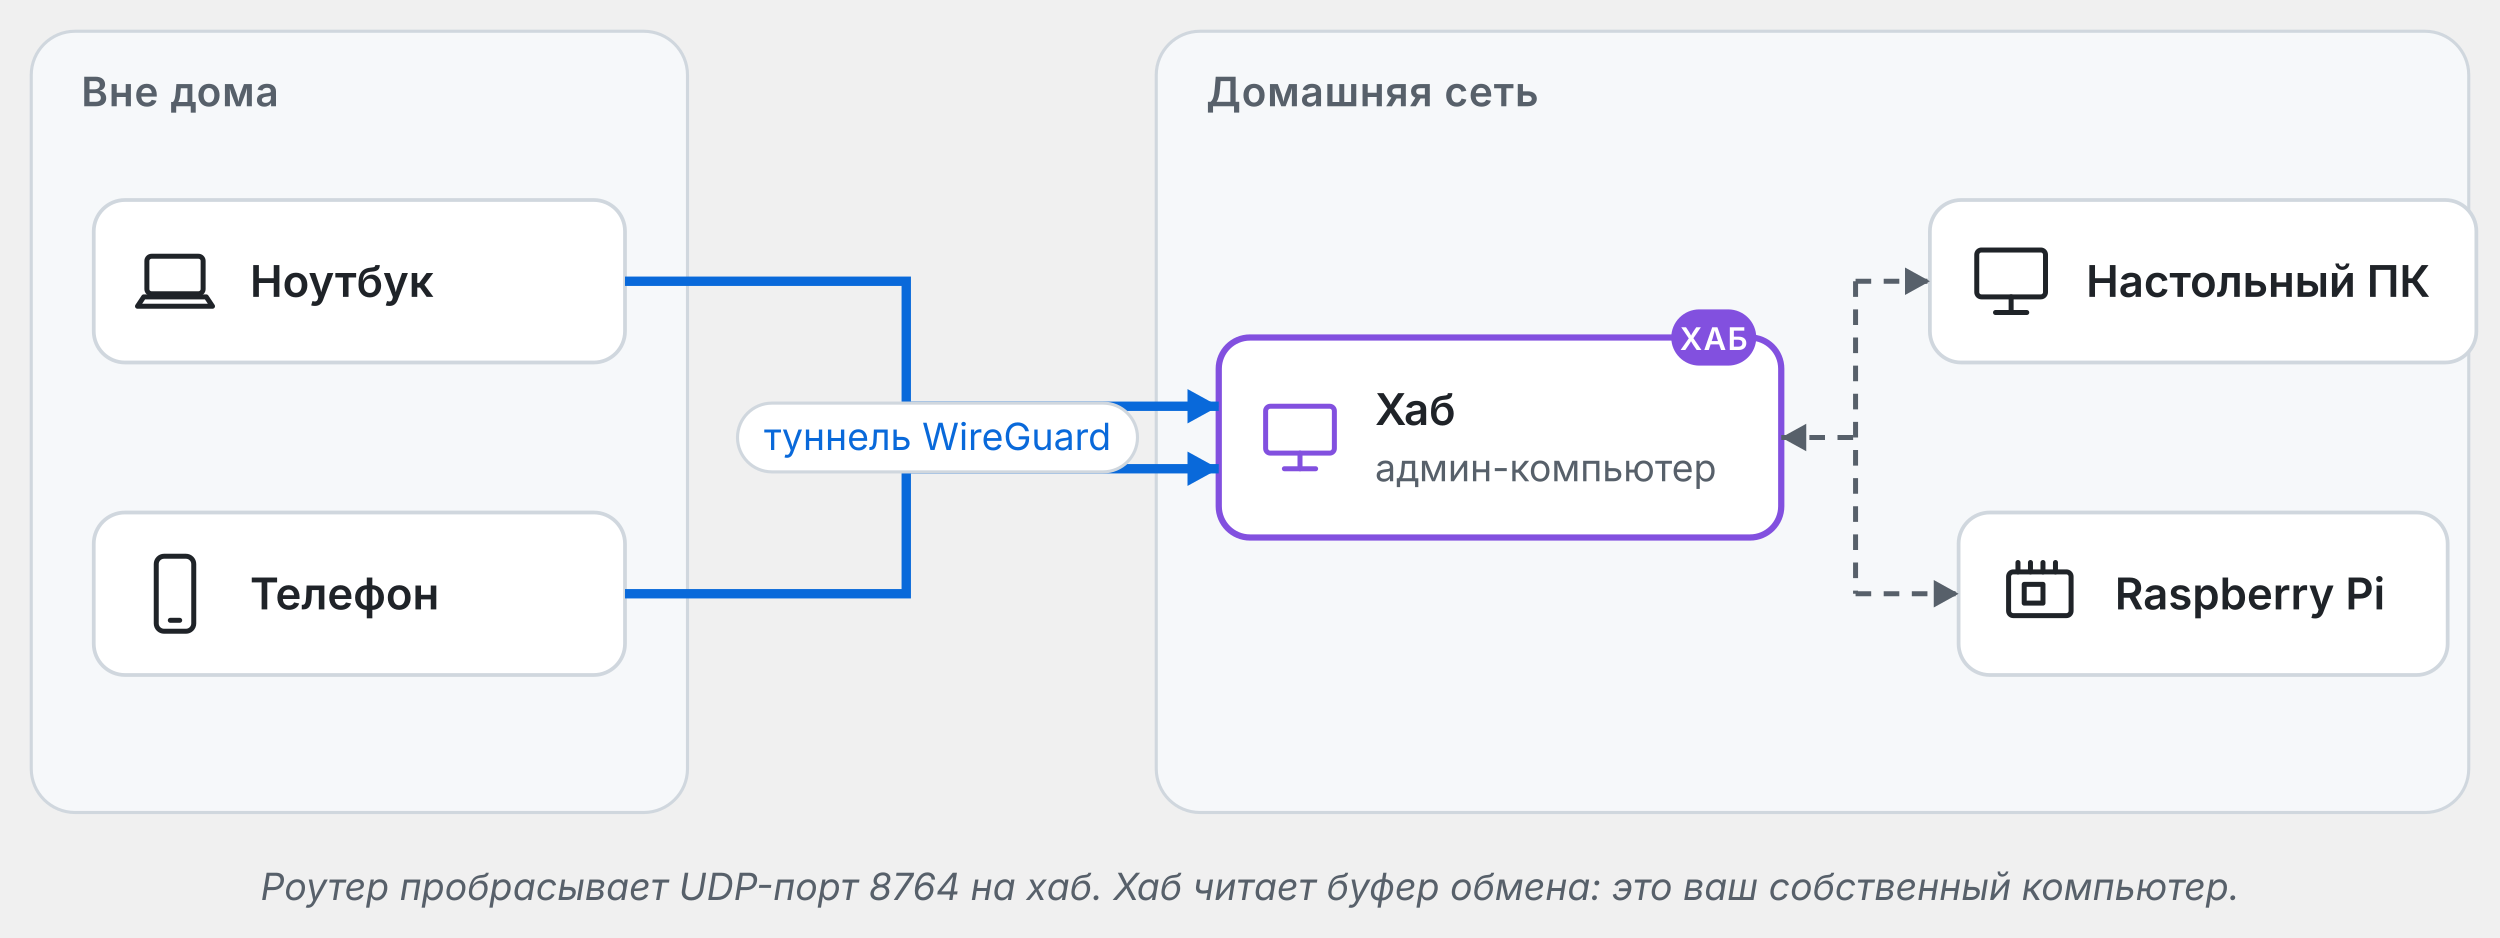
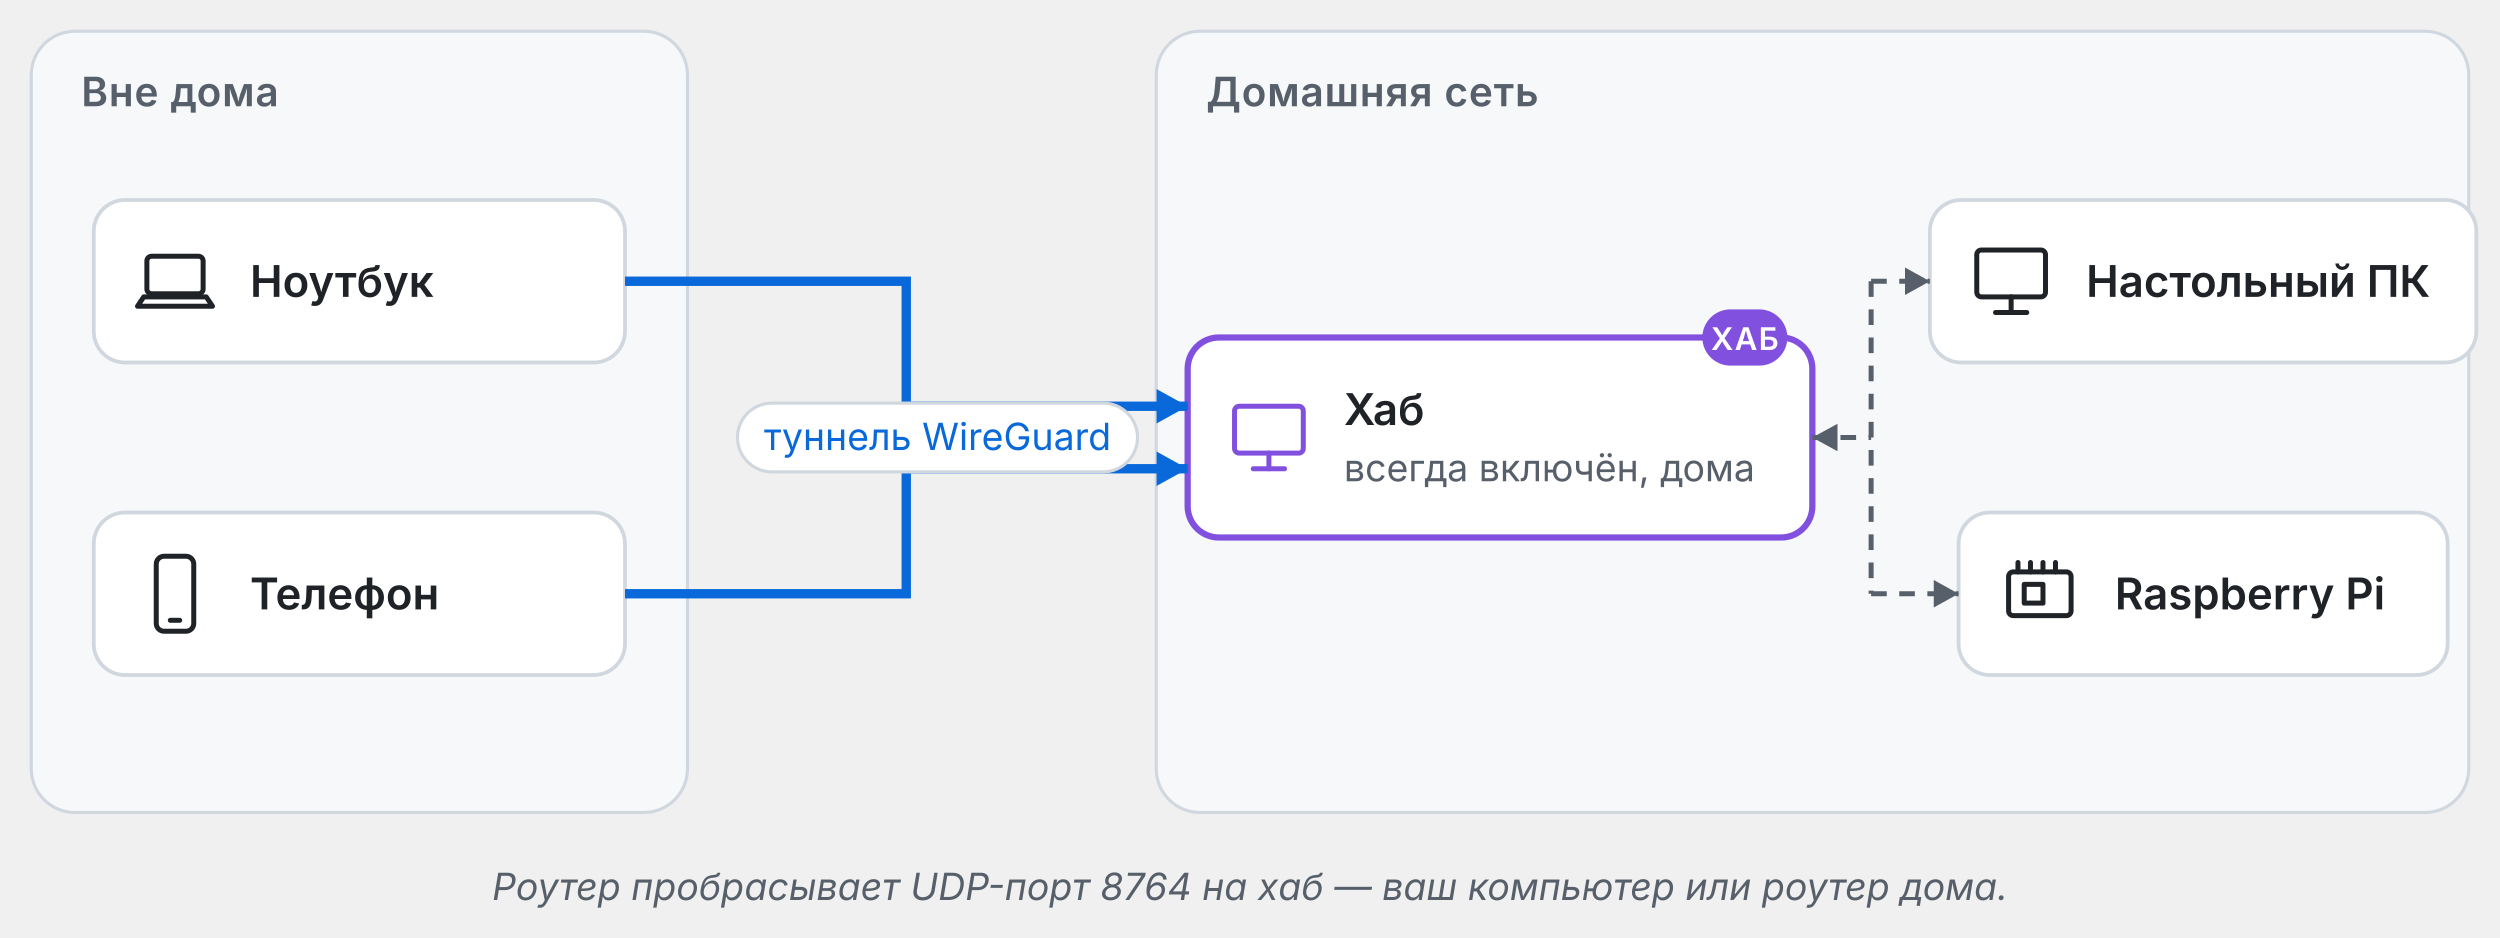
<svg xmlns="http://www.w3.org/2000/svg" lang="ru" width="800" height="300" viewBox="0 0 800 300" role="img" aria-label="Вне дома устройства подключаются к хабу через WireGuard-туннель группы">
  <style>
  .bg { fill: none; }
  .zone { fill: #f6f8fa; stroke: #d0d7de; stroke-width: 1; }
  .zone-t { fill: #57606a; font: 600 13px system-ui, -apple-system, 'Segoe UI', sans-serif; letter-spacing: .02em; }
  .card { fill: #ffffff; stroke: #d0d7de; stroke-width: 1.2; }
  .card.key { stroke: #8250df; stroke-width: 2; }
  .card.srv { fill: #fff8c5; stroke: #d4a72c; }
  .t { fill: #1f2328; font: 600 14px system-ui, -apple-system, 'Segoe UI', sans-serif; }
  .s { fill: #57606a; font: 12px system-ui, -apple-system, 'Segoe UI', sans-serif; }
  .ic { fill: none; stroke: #1f2328; stroke-width: 1.6; stroke-linecap: round; stroke-linejoin: round; }
  .key .ic, .ic.key { stroke: #8250df; }
  .badge { fill: #8250df; }
  .badge-t { fill: #ffffff; font: 600 10px system-ui, -apple-system, 'Segoe UI', sans-serif; letter-spacing: .04em; }
  .e-tunnel { fill: none; stroke: #0969da; stroke-width: 3; }
  .e-home { fill: none; stroke: #57606a; stroke-width: 1.6; stroke-dasharray: 5 4; }
  .e-pair { fill: none; stroke: #8250df; stroke-width: 1.8; }
  .e-e2e { fill: none; stroke: #1a7f37; stroke-width: 1.8; stroke-dasharray: 2 4; stroke-linecap: round; }
  .a-tunnel { fill: #0969da; } .a-home { fill: #57606a; } .a-pair { fill: #8250df; } .a-e2e { fill: #1a7f37; }
  .lbl-bg { fill: #ffffff; stroke: #d0d7de; stroke-width: 1; }
  .lbl { fill: #1f2328; font: 12px system-ui, -apple-system, 'Segoe UI', sans-serif; }
  .lbl.tunnel { fill: #0969da; } .lbl.pair { fill: #8250df; } .lbl.e2e { fill: #1a7f37; }
  .note { fill: #57606a; font: italic 12px system-ui, -apple-system, 'Segoe UI', sans-serif; }
  @media (prefers-color-scheme: dark) {
    .zone { fill: #161b22; stroke: #30363d; }
    .zone-t, .s, .note { fill: #8b949e; }
    .card { fill: #0d1117; stroke: #3d444d; }
    .card.key { stroke: #a371f7; }
    .card.srv { fill: #272115; stroke: #9e6a03; }
    .t, .lbl { fill: #e6edf3; }
    .ic { stroke: #e6edf3; }
    .key .ic, .ic.key { stroke: #a371f7; }
    .badge { fill: #a371f7; }
    .badge-t { fill: #0d1117; }
    .e-tunnel { stroke: #4493f8; } .a-tunnel { fill: #4493f8; } .lbl.tunnel { fill: #4493f8; }
    .e-home { stroke: #8b949e; } .a-home { fill: #8b949e; }
    .e-pair { stroke: #a371f7; } .a-pair { fill: #a371f7; } .lbl.pair { fill: #a371f7; }
    .e-e2e { stroke: #3fb950; } .a-e2e { fill: #3fb950; } .lbl.e2e { fill: #3fb950; }
    .lbl-bg { fill: #0d1117; stroke: #3d444d; }
  }
</style>
  <rect class="zone" x="10" y="10" width="210" height="250" rx="14" />
  <text class="zone-t" x="26" y="34">Вне дома</text>
  <rect class="zone" x="370" y="10" width="420" height="250" rx="14" />
  <text class="zone-t" x="386" y="34">Домашняя сеть</text>
  <g class="">
    <rect class="card " x="30.0" y="64.0" width="170" height="52" rx="10" />
    <g transform="translate(42.0,76)" class="ic">
      <rect x="5" y="6" width="18" height="12" rx="1.5" />
      <path d="M2 22h24l-2 -3H4z" />
    </g>
    <text class="t" x="80.0" y="95">Ноутбук</text>
  </g>
  <g class="">
    <rect class="card " x="30.0" y="164.0" width="170" height="52" rx="10" />
    <g transform="translate(42.0,176)" class="ic">
      <rect x="8" y="2" width="12" height="24" rx="2.5" />
      <line x1="12.5" y1="22.5" x2="15.5" y2="22.5" />
    </g>
    <text class="t" x="80.0" y="195">Телефон</text>
  </g>
  <g class="key">
-     <rect class="card key" x="390.0" y="108.0" width="180" height="64" rx="10" />
-     <g transform="translate(402.0,126)" class="ic">
+     <rect class="card key" x="380.05" y="108.0" width="199.9" height="64" rx="10" />
+     <g transform="translate(392.05,126)" class="ic">
      <rect x="3" y="4" width="22" height="15" rx="1.5" />
      <line x1="14" y1="19" x2="14" y2="24" />
      <line x1="9" y1="24" x2="19" y2="24" />
    </g>
-     <text class="t" x="440.0" y="136">Хаб</text>
-     <text class="s" x="440.0" y="154">админ-компьютер</text>
-     <rect class="badge" x="534.8" y="99.0" width="27.2" height="18" rx="9" />
-     <text class="badge-t" x="548.4" y="112.0" text-anchor="middle">ХАБ</text>
+     <text class="t" x="430.05" y="136">Хаб</text>
+     <text class="s" x="430.05" y="154">всегда включён, дома</text>
+     <rect class="badge" x="544.75" y="99.0" width="27.2" height="18" rx="9" />
+     <text class="badge-t" x="558.35" y="112.0" text-anchor="middle">ХАБ</text>
  </g>
  <g class="">
    <rect class="card " x="617.562" y="64.0" width="174.875" height="52" rx="10" />
    <g transform="translate(629.5625,76)" class="ic">
      <rect x="3" y="4" width="22" height="15" rx="1.5" />
      <line x1="14" y1="19" x2="14" y2="24" />
      <line x1="9" y1="24" x2="19" y2="24" />
    </g>
    <text class="t" x="667.562" y="95">Настольный ПК</text>
  </g>
  <g class="">
    <rect class="card " x="626.75" y="164.0" width="156.5" height="52" rx="10" />
    <g transform="translate(638.75,176)" class="ic">
      <rect x="4" y="7" width="20" height="14" rx="1.5" />
      <rect x="9" y="11" width="6" height="6" />
      <line x1="7" y1="4" x2="7" y2="7" />
      <line x1="11" y1="4" x2="11" y2="7" />
      <line x1="15" y1="4" x2="15" y2="7" />
      <line x1="19" y1="4" x2="19" y2="7" />
    </g>
    <text class="t" x="676.75" y="195">Raspberry Pi</text>
  </g>
-   <path class="e-tunnel" d="M200.0,90.0 L290,90 L290,130 L390.0,130" />
-   <path class="a-tunnel" d="M390.0,130 L380.0,124.5 L380.0,135.5z" />
-   <path class="e-tunnel" d="M200.0,190.0 L290,190 L290,150 L390.0,150" />
-   <path class="a-tunnel" d="M390.0,150 L380.0,144.5 L380.0,155.5z" />
-   <path class="e-home" d="M570.0,140.0 L593.781,140" />
-   <path class="a-home" d="M570.0,140.0 L578.0,144.4 L578.0,135.6z" />
-   <path class="e-home" d="M593.781,90 L593.781,190" />
-   <path class="e-home" d="M593.781,90 L617.562,90.0" />
+   <path class="e-tunnel" d="M200.0,90.0 L290,90 L290,130 L380.05,130" />
+   <path class="a-tunnel" d="M380.05,130 L370.1,124.5 L370.1,135.5z" />
+   <path class="e-tunnel" d="M200.0,190.0 L290,190 L290,150 L380.05,150" />
+   <path class="a-tunnel" d="M380.05,150 L370.1,144.5 L370.1,155.5z" />
+   <path class="e-home" d="M579.95,140.0 L598.756,140" />
+   <path class="a-home" d="M579.95,140.0 L588.0,144.4 L588.0,135.6z" />
+   <path class="e-home" d="M598.756,90 L598.756,190" />
+   <path class="e-home" d="M598.756,90 L617.562,90.0" />
  <path class="a-home" d="M617.562,90.0 L609.6,85.6 L609.6,94.4z" />
-   <path class="e-home" d="M593.781,190 L626.75,190.0" />
+   <path class="e-home" d="M598.756,190 L626.75,190.0" />
  <path class="a-home" d="M626.75,190.0 L618.8,185.6 L618.8,194.4z" />
-   <text class="note" x="400" y="288" text-anchor="middle">Роутер пробрасывает UDP-порт 8764 на хаб. Хаб читает буфер обмена: это ваш собственный компьютер.</text>
+   <text class="note" x="400" y="288" text-anchor="middle">Роутер пробрасывает UDP-порт 8764 на хаб — ваш компьютер или роутер дома.</text>
  <rect class="lbl-bg" x="236.0" y="129.0" width="128.0" height="22" rx="11.0" />
  <text class="lbl tunnel" x="300" y="144.0" text-anchor="middle">туннель WireGuard</text>
</svg>
